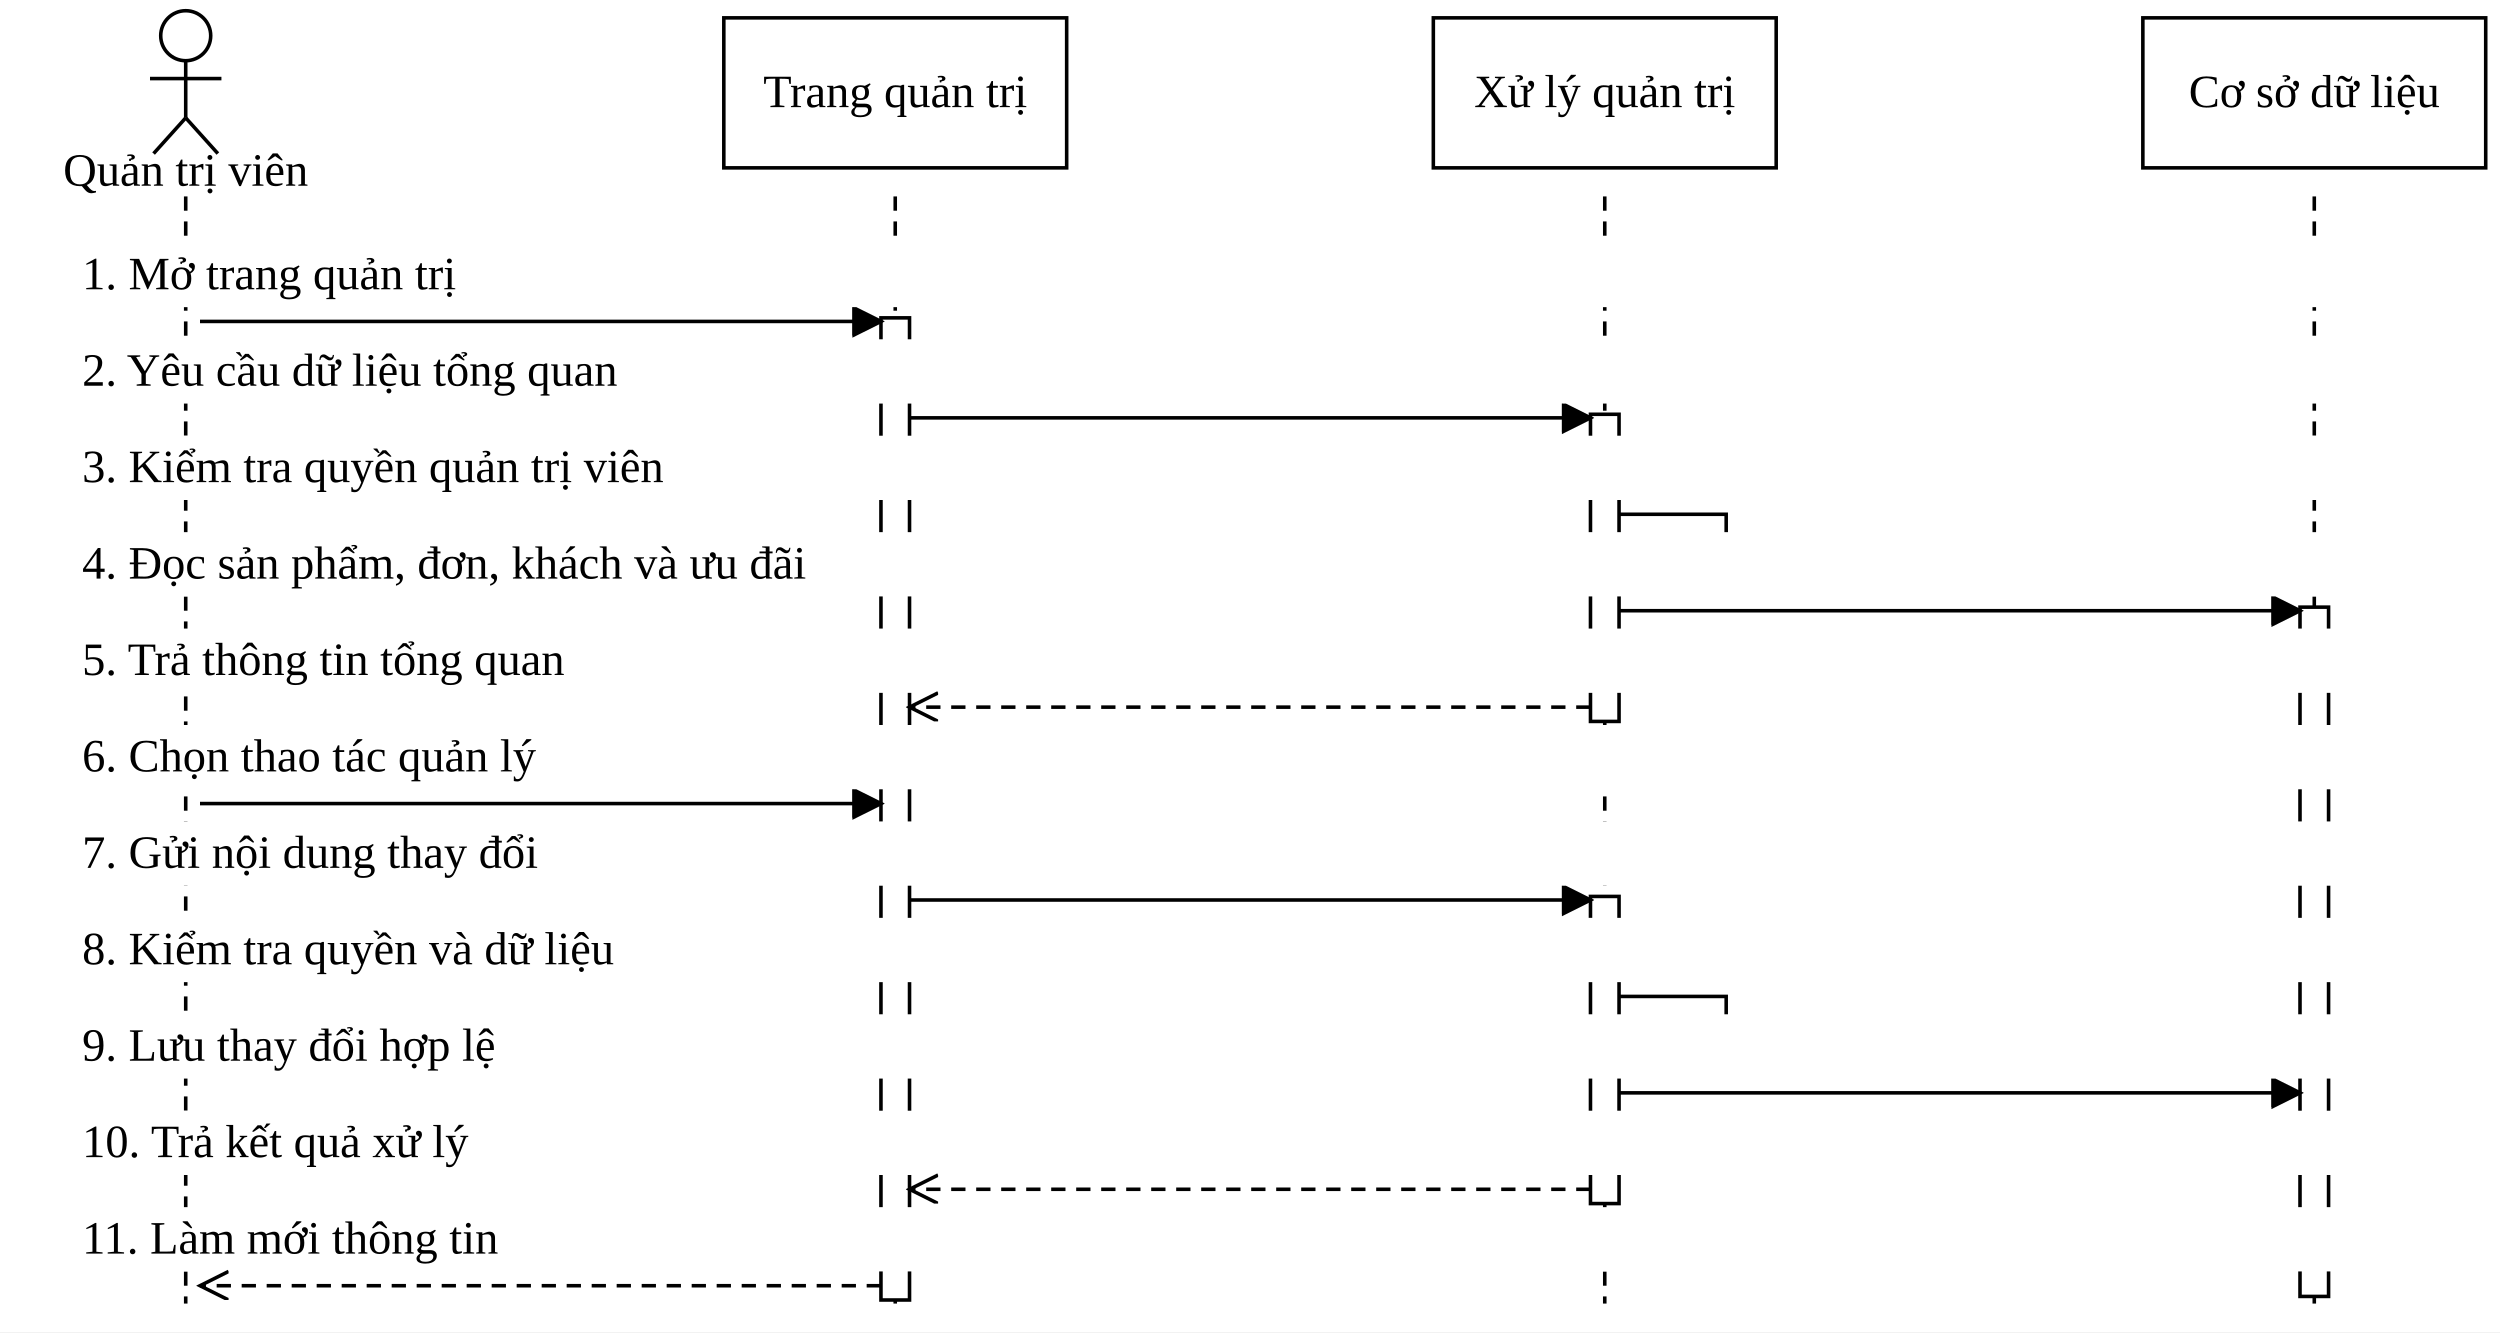
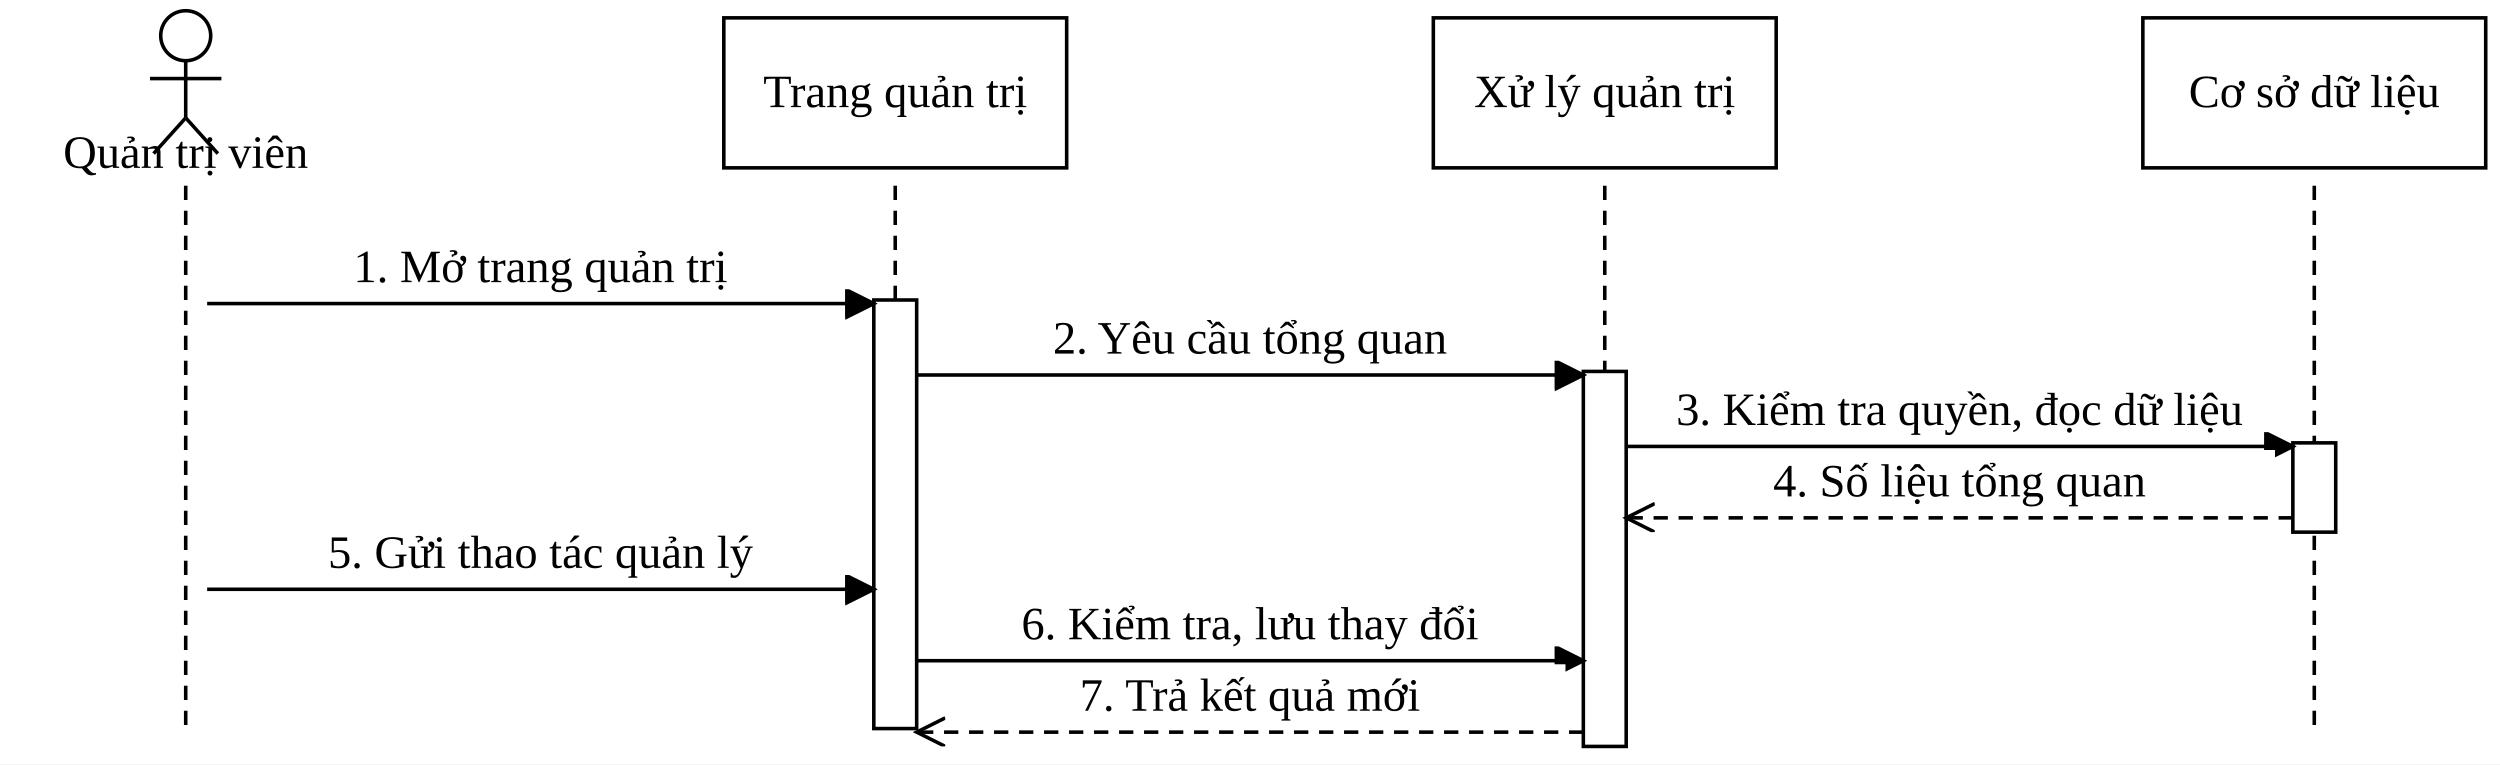
- <svg xmlns="http://www.w3.org/2000/svg" width="700" height="373" viewBox="0 0 700 373">
+ <svg xmlns="http://www.w3.org/2000/svg" width="700" height="214" viewBox="0 0 700 214">
  <rect width="100%" height="100%" fill="white" />
  <defs>
    <marker id="filled" viewBox="0 0 9 9" refX="8" refY="4" markerWidth="9" markerHeight="9" orient="auto" markerUnits="userSpaceOnUse">
      <path d="M 0 0 L 8 4 L 0 8 Z" fill="black" stroke="black" stroke-width="1.0" />
    </marker>
    <marker id="open" viewBox="0 0 9 9" refX="8" refY="4" markerWidth="9" markerHeight="9" orient="auto" markerUnits="userSpaceOnUse">
      <path d="M 0 0 L 8 4 L 0 8" fill="none" stroke="black" stroke-width="1.0" />
    </marker>
    <marker id="triangle" viewBox="0 0 9 9" refX="8" refY="4" markerWidth="9" markerHeight="9" orient="auto" markerUnits="userSpaceOnUse">
      <path d="M 0 0 L 8 4 L 0 8 Z" fill="white" stroke="black" stroke-width="1.0" />
    </marker>
  </defs>
-   <polyline stroke="black" stroke-width="1.0" fill="none" stroke-dasharray="4 3" points="52.0,55 52.0,365" />
-   <polyline stroke="black" stroke-width="1.0" fill="none" stroke-dasharray="4 3" points="250.667,55 250.667,365" />
-   <polyline stroke="black" stroke-width="1.0" fill="none" stroke-dasharray="4 3" points="449.333,55 449.333,365" />
-   <polyline stroke="black" stroke-width="1.0" fill="none" stroke-dasharray="4 3" points="648.0,55 648.0,365" />
-   <rect stroke="black" stroke-width="1.0" fill="white" x="445.333" y="116" width="8" height="86" />
-   <rect stroke="black" stroke-width="1.0" fill="white" x="445.333" y="251" width="8" height="86" />
-   <rect stroke="black" stroke-width="1.0" fill="white" x="246.667" y="89" width="8" height="275" />
-   <rect stroke="black" stroke-width="1.0" fill="white" x="644.0" y="170" width="8" height="193" />
-   <rect x="18" y="68" width="664" height="18" fill="white" />
-   <text x="23" y="81.0" text-anchor="start" font-family="Times New Roman" font-size="13" font-weight="normal" font-style="normal" fill="black">
-     <tspan x="23" dy="0">1. Mở trang quản trị</tspan>
+   <polyline stroke="black" stroke-width="1.0" fill="none" stroke-dasharray="4 3" points="52.0,52 52.0,206" />
+   <polyline stroke="black" stroke-width="1.0" fill="none" stroke-dasharray="4 3" points="250.667,52 250.667,206" />
+   <polyline stroke="black" stroke-width="1.0" fill="none" stroke-dasharray="4 3" points="449.333,52 449.333,206" />
+   <polyline stroke="black" stroke-width="1.0" fill="none" stroke-dasharray="4 3" points="648.0,52 648.0,206" />
+   <rect stroke="black" stroke-width="1.0" fill="white" x="642.0" y="124" width="12" height="25" />
+   <rect stroke="black" stroke-width="1.0" fill="white" x="443.333" y="104" width="12" height="105" />
+   <rect stroke="black" stroke-width="1.0" fill="white" x="244.667" y="84" width="12" height="120" />
+   <rect x="63" y="66" width="176.667" height="18" fill="white" />
+   <text x="151.333" y="79.0" text-anchor="middle" font-family="Times New Roman" font-size="13" font-weight="normal" font-style="normal" fill="black">
+     <tspan x="151.333" dy="0">1. Mở trang quản trị</tspan>
  </text>
-   <polyline stroke="black" stroke-width="1.0" fill="none" points="56.0,90 246.667,90" marker-end="url(#filled)" />
-   <rect x="18" y="95" width="664" height="18" fill="white" />
-   <text x="23" y="108.0" text-anchor="start" font-family="Times New Roman" font-size="13" font-weight="normal" font-style="normal" fill="black">
-     <tspan x="23" dy="0">2. Yêu cầu dữ liệu tổng quan</tspan>
+   <polyline stroke="black" stroke-width="1.0" fill="none" points="58.0,85 244.667,85" marker-end="url(#filled)" />
+   <rect x="261.667" y="86" width="176.667" height="18" fill="white" />
+   <text x="350.0" y="99.0" text-anchor="middle" font-family="Times New Roman" font-size="13" font-weight="normal" font-style="normal" fill="black">
+     <tspan x="350.0" dy="0">2. Yêu cầu tổng quan</tspan>
  </text>
-   <polyline stroke="black" stroke-width="1.0" fill="none" points="254.667,117 445.333,117" marker-end="url(#filled)" />
-   <rect x="18" y="122" width="664" height="18" fill="white" />
-   <text x="23" y="135.0" text-anchor="start" font-family="Times New Roman" font-size="13" font-weight="normal" font-style="normal" fill="black">
-     <tspan x="23" dy="0">3. Kiểm tra quyền quản trị viên</tspan>
+   <polyline stroke="black" stroke-width="1.0" fill="none" points="256.667,105 443.333,105" marker-end="url(#filled)" />
+   <rect x="460.333" y="106" width="176.667" height="18" fill="white" />
+   <text x="548.667" y="119.0" text-anchor="middle" font-family="Times New Roman" font-size="13" font-weight="normal" font-style="normal" fill="black">
+     <tspan x="548.667" dy="0">3. Kiểm tra quyền, đọc dữ liệu</tspan>
  </text>
-   <polyline stroke="black" stroke-width="1.0" fill="none" points="453.333,144 483.333,144 483.333,156 454.333,156" marker-end="url(#filled)" />
-   <rect x="18" y="149" width="664" height="18" fill="white" />
-   <text x="23" y="162.0" text-anchor="start" font-family="Times New Roman" font-size="13" font-weight="normal" font-style="normal" fill="black">
-     <tspan x="23" dy="0">4. Đọc sản phẩm, đơn, khách và ưu đãi</tspan>
+   <polyline stroke="black" stroke-width="1.0" fill="none" points="455.333,125 642.0,125" marker-end="url(#filled)" />
+   <rect x="460.333" y="126" width="176.667" height="18" fill="white" />
+   <text x="548.667" y="139.0" text-anchor="middle" font-family="Times New Roman" font-size="13" font-weight="normal" font-style="normal" fill="black">
+     <tspan x="548.667" dy="0">4. Số liệu tổng quan</tspan>
  </text>
-   <polyline stroke="black" stroke-width="1.0" fill="none" points="453.333,171 644.0,171" marker-end="url(#filled)" />
-   <rect x="18" y="176" width="664" height="18" fill="white" />
-   <text x="23" y="189.0" text-anchor="start" font-family="Times New Roman" font-size="13" font-weight="normal" font-style="normal" fill="black">
-     <tspan x="23" dy="0">5. Trả thông tin tổng quan</tspan>
+   <polyline stroke="black" stroke-width="1.0" fill="none" stroke-dasharray="4 3" points="642.0,145 455.333,145" marker-end="url(#open)" />
+   <rect x="63" y="146" width="176.667" height="18" fill="white" />
+   <text x="151.333" y="159.0" text-anchor="middle" font-family="Times New Roman" font-size="13" font-weight="normal" font-style="normal" fill="black">
+     <tspan x="151.333" dy="0">5. Gửi thao tác quản lý</tspan>
  </text>
-   <polyline stroke="black" stroke-width="1.0" fill="none" stroke-dasharray="4 3" points="445.333,198 254.667,198" marker-end="url(#open)" />
-   <rect x="18" y="203" width="664" height="18" fill="white" />
-   <text x="23" y="216.0" text-anchor="start" font-family="Times New Roman" font-size="13" font-weight="normal" font-style="normal" fill="black">
-     <tspan x="23" dy="0">6. Chọn thao tác quản lý</tspan>
+   <polyline stroke="black" stroke-width="1.0" fill="none" points="58.0,165 244.667,165" marker-end="url(#filled)" />
+   <rect x="261.667" y="166" width="176.667" height="18" fill="white" />
+   <text x="350.0" y="179.0" text-anchor="middle" font-family="Times New Roman" font-size="13" font-weight="normal" font-style="normal" fill="black">
+     <tspan x="350.0" dy="0">6. Kiểm tra, lưu thay đổi</tspan>
  </text>
-   <polyline stroke="black" stroke-width="1.0" fill="none" points="56.0,225 246.667,225" marker-end="url(#filled)" />
-   <rect x="18" y="230" width="664" height="18" fill="white" />
-   <text x="23" y="243.0" text-anchor="start" font-family="Times New Roman" font-size="13" font-weight="normal" font-style="normal" fill="black">
-     <tspan x="23" dy="0">7. Gửi nội dung thay đổi</tspan>
+   <polyline stroke="black" stroke-width="1.0" fill="none" points="256.667,185 443.333,185" marker-end="url(#filled)" />
+   <rect x="261.667" y="186" width="176.667" height="18" fill="white" />
+   <text x="350.0" y="199.0" text-anchor="middle" font-family="Times New Roman" font-size="13" font-weight="normal" font-style="normal" fill="black">
+     <tspan x="350.0" dy="0">7. Trả kết quả mới</tspan>
  </text>
-   <polyline stroke="black" stroke-width="1.0" fill="none" points="254.667,252 445.333,252" marker-end="url(#filled)" />
-   <rect x="18" y="257" width="664" height="18" fill="white" />
-   <text x="23" y="270.0" text-anchor="start" font-family="Times New Roman" font-size="13" font-weight="normal" font-style="normal" fill="black">
-     <tspan x="23" dy="0">8. Kiểm tra quyền và dữ liệu</tspan>
-   </text>
-   <polyline stroke="black" stroke-width="1.0" fill="none" points="453.333,279 483.333,279 483.333,291 454.333,291" marker-end="url(#filled)" />
-   <rect x="18" y="284" width="664" height="18" fill="white" />
-   <text x="23" y="297.0" text-anchor="start" font-family="Times New Roman" font-size="13" font-weight="normal" font-style="normal" fill="black">
-     <tspan x="23" dy="0">9. Lưu thay đổi hợp lệ</tspan>
-   </text>
-   <polyline stroke="black" stroke-width="1.0" fill="none" points="453.333,306 644.0,306" marker-end="url(#filled)" />
-   <rect x="18" y="311" width="664" height="18" fill="white" />
-   <text x="23" y="324.0" text-anchor="start" font-family="Times New Roman" font-size="13" font-weight="normal" font-style="normal" fill="black">
-     <tspan x="23" dy="0">10. Trả kết quả xử lý</tspan>
-   </text>
-   <polyline stroke="black" stroke-width="1.0" fill="none" stroke-dasharray="4 3" points="445.333,333 254.667,333" marker-end="url(#open)" />
-   <rect x="18" y="338" width="664" height="18" fill="white" />
-   <text x="23" y="351.0" text-anchor="start" font-family="Times New Roman" font-size="13" font-weight="normal" font-style="normal" fill="black">
-     <tspan x="23" dy="0">11. Làm mới thông tin</tspan>
-   </text>
-   <polyline stroke="black" stroke-width="1.0" fill="none" stroke-dasharray="4 3" points="246.667,360 56.0,360" marker-end="url(#open)" />
+   <polyline stroke="black" stroke-width="1.0" fill="none" stroke-dasharray="4 3" points="443.333,205 256.667,205" marker-end="url(#open)" />
  <ellipse stroke="black" stroke-width="1.0" fill="white" cx="52.0" cy="10.0" rx="7.0" ry="7.0" />
  <polyline stroke="black" stroke-width="1.0" fill="none" points="52.0,17 52.0,33" />
  <polyline stroke="black" stroke-width="1.0" fill="none" points="42.0,22 62.0,22" />
  <polyline stroke="black" stroke-width="1.0" fill="none" points="52.0,33 43.0,43" />
  <polyline stroke="black" stroke-width="1.0" fill="none" points="52.0,33 61.0,43" />
-   <text x="52.0" y="52.0" text-anchor="middle" font-family="Times New Roman" font-size="13" font-weight="normal" font-style="normal" fill="black">
+   <text x="52.0" y="47.0" text-anchor="middle" font-family="Times New Roman" font-size="13" font-weight="normal" font-style="normal" fill="black">
    <tspan x="52.0" dy="0">Quản trị viên</tspan>
  </text>
  <rect stroke="black" stroke-width="1.0" fill="white" x="202.667" y="5" width="96" height="42" />
  <text x="250.667" y="30.0" text-anchor="middle" font-family="Times New Roman" font-size="13" font-weight="normal" font-style="normal" fill="black">
    <tspan x="250.667" dy="0">Trang quản trị</tspan>
  </text>
  <rect stroke="black" stroke-width="1.0" fill="white" x="401.333" y="5" width="96" height="42" />
  <text x="449.333" y="30.0" text-anchor="middle" font-family="Times New Roman" font-size="13" font-weight="normal" font-style="normal" fill="black">
    <tspan x="449.333" dy="0">Xử lý quản trị</tspan>
  </text>
  <rect stroke="black" stroke-width="1.0" fill="white" x="600.0" y="5" width="96" height="42" />
  <text x="648.0" y="30.0" text-anchor="middle" font-family="Times New Roman" font-size="13" font-weight="normal" font-style="normal" fill="black">
    <tspan x="648.0" dy="0">Cơ sở dữ liệu</tspan>
  </text>
</svg>
